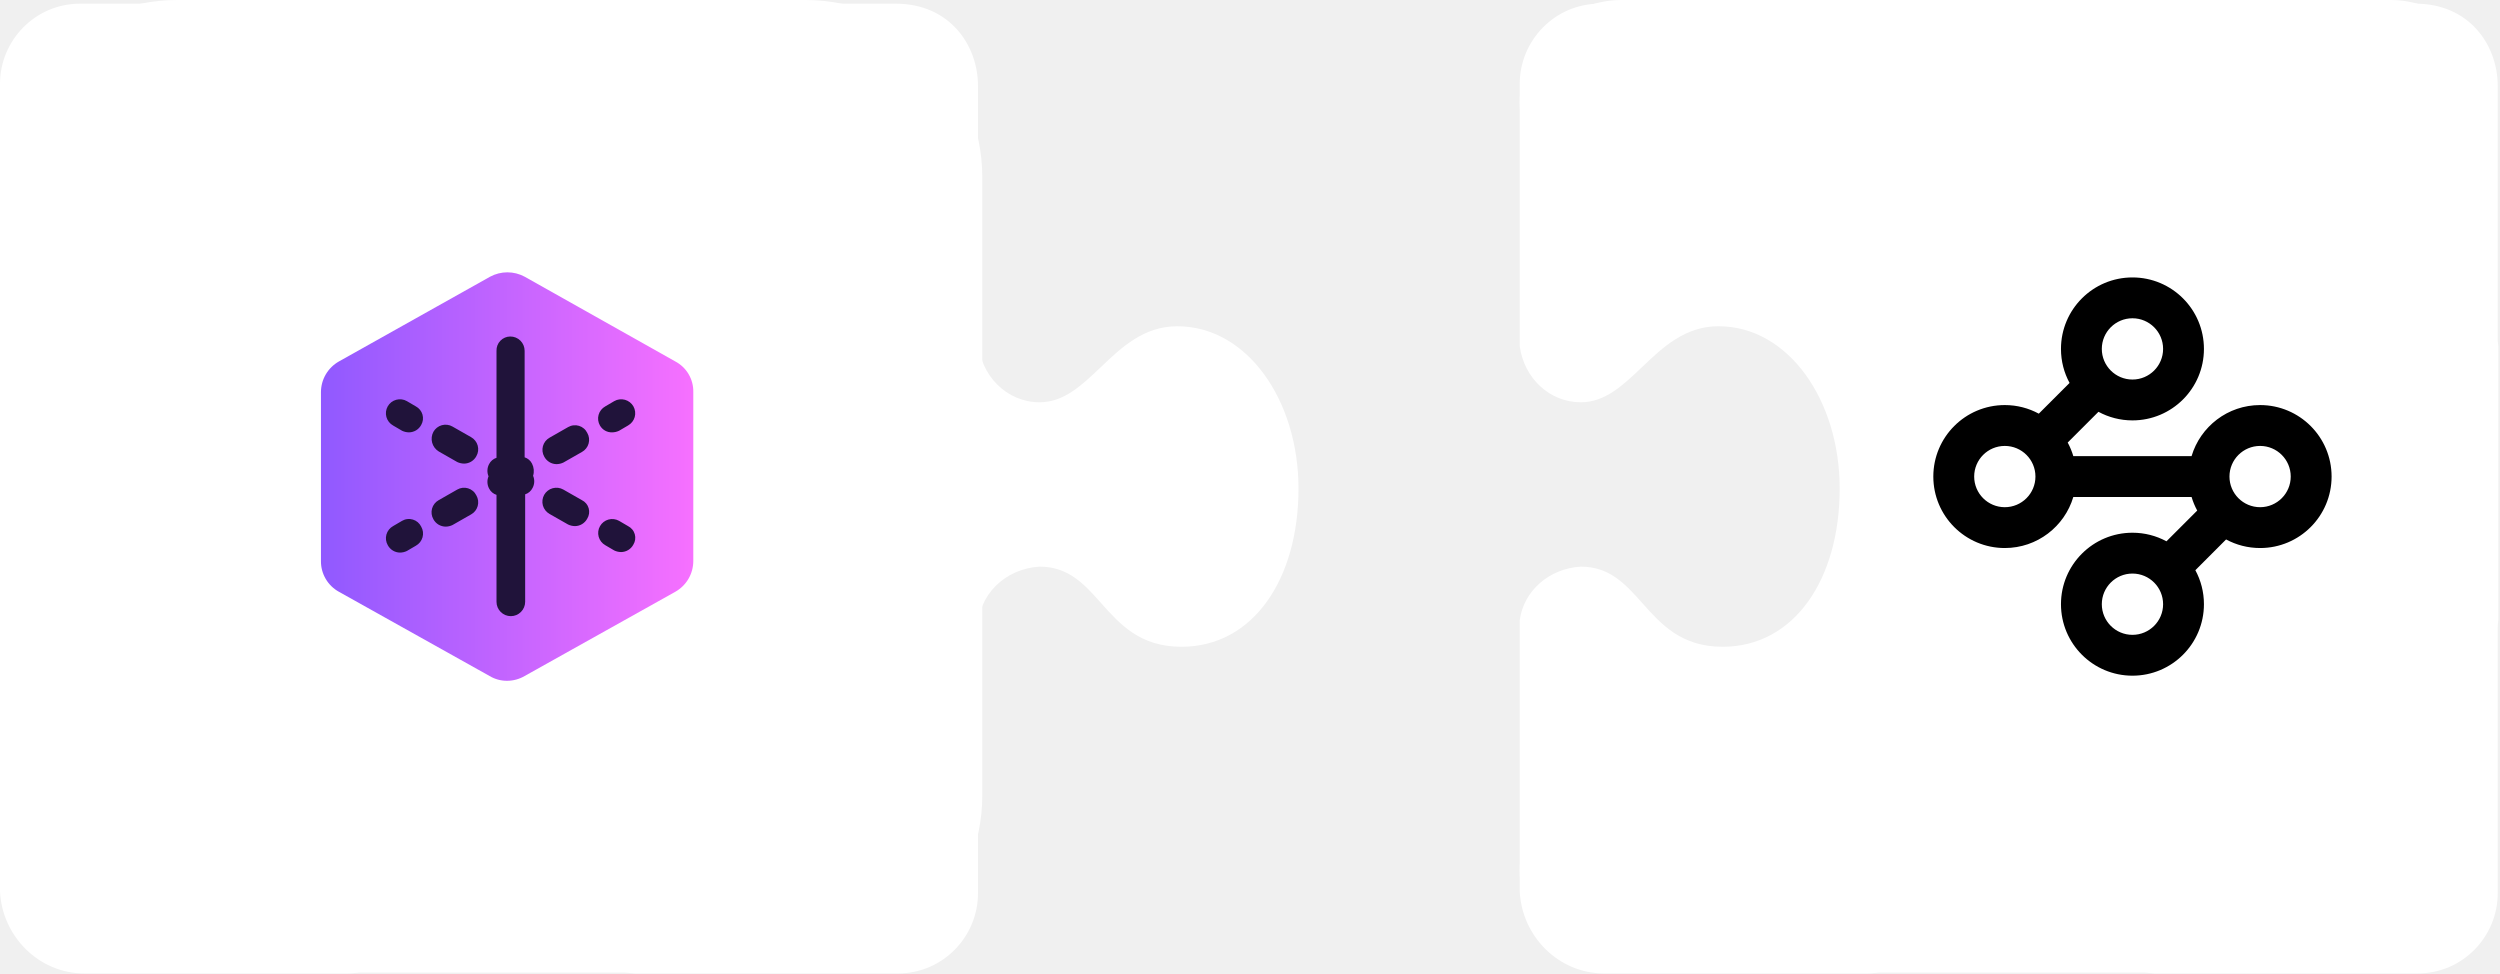
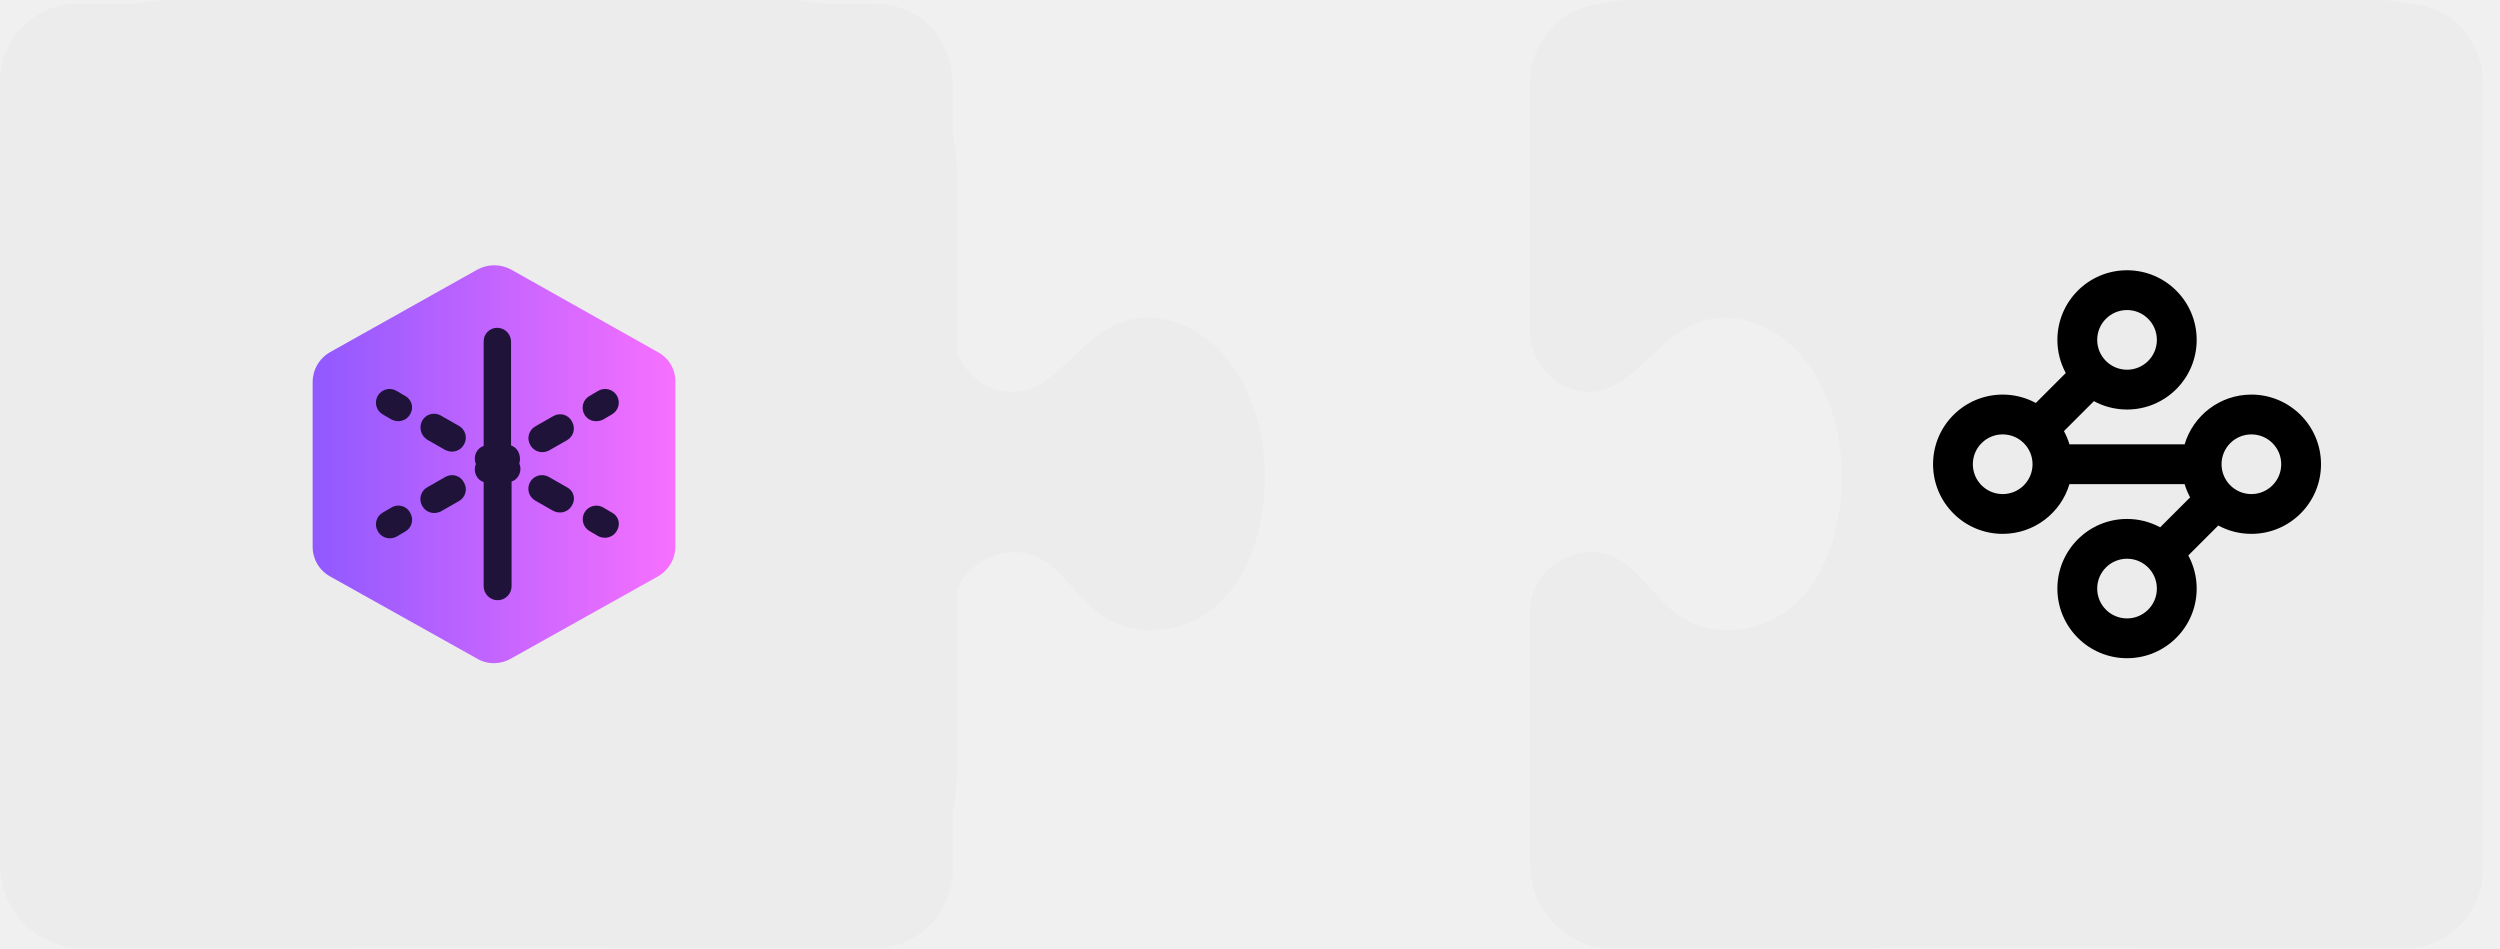
- <svg xmlns="http://www.w3.org/2000/svg" width="113" height="44" viewBox="0 0 113 44" fill="none">
-   <g clip-path="url(#clip0_748_1327)">
-     <path fill-rule="evenodd" clip-rule="evenodd" d="M85.051 -7.62939e-05C84.785 0.091 84.5 0.149 84.201 0.166H72.314C70.271 0.166 68.692 1.838 68.692 3.788V11.961L68.693 11.997V15.657C68.895 17.106 70.05 18.183 71.453 18.183C72.551 18.183 73.359 17.413 74.21 16.603C75.157 15.7 76.158 14.746 77.675 14.746C80.833 14.746 83.154 18.09 83.154 22.083C83.154 26.169 81.111 29.234 77.861 29.234C75.992 29.234 75.087 28.218 74.235 27.263C73.478 26.414 72.764 25.612 71.453 25.612C70.008 25.697 68.874 26.715 68.692 28.026V40.285C68.785 42.328 70.457 44 72.5 44H84.387C84.579 44 84.767 43.98 84.948 43.941H96.935C97.082 43.971 97.234 43.991 97.389 44H109.276C111.319 44 112.897 42.328 112.897 40.378V28.398C112.897 28.271 112.906 28.145 112.924 28.022V15.66C112.911 15.573 112.903 15.486 112.897 15.397V3.881C112.897 2.024 111.597 0.166 109.183 0.166H97.296C96.969 0.166 96.655 0.108 96.365 -7.62939e-05H85.051Z" fill="white" />
-     <rect x="68.692" width="43.96" height="9.232" rx="4.616" fill="white" />
-     <rect x="68.692" y="34.728" width="43.96" height="9.232" rx="4.616" fill="white" />
-     <path fill-rule="evenodd" clip-rule="evenodd" d="M96.387 14.386C95.622 14.386 95.002 15.006 95.002 15.771C95.002 16.535 95.622 17.155 96.387 17.155C97.152 17.155 97.772 16.535 97.772 15.771C97.772 15.006 97.152 14.386 96.387 14.386ZM93.156 15.771C93.156 13.986 94.603 12.54 96.387 12.54C98.171 12.54 99.618 13.986 99.618 15.771C99.618 17.555 98.171 19.002 96.387 19.002C95.831 19.002 95.307 18.861 94.85 18.613L93.46 20.003C93.565 20.197 93.65 20.402 93.714 20.617H99.059C99.457 19.282 100.693 18.309 102.157 18.309C103.941 18.309 105.388 19.756 105.388 21.54C105.388 23.325 103.941 24.771 102.157 24.771C101.6 24.771 101.077 24.631 100.619 24.383L99.23 25.773C99.477 26.23 99.618 26.753 99.618 27.31C99.618 29.094 98.171 30.541 96.387 30.541C94.603 30.541 93.156 29.094 93.156 27.31C93.156 25.526 94.603 24.079 96.387 24.079C96.943 24.079 97.467 24.22 97.924 24.467L99.314 23.077C99.209 22.884 99.123 22.678 99.059 22.463H93.714C93.317 23.798 92.081 24.771 90.617 24.771C88.833 24.771 87.386 23.325 87.386 21.54C87.386 19.756 88.833 18.309 90.617 18.309C91.174 18.309 91.697 18.45 92.154 18.698L93.544 17.308C93.296 16.851 93.156 16.327 93.156 15.771ZM95.002 27.31C95.002 26.545 95.622 25.925 96.387 25.925C97.152 25.925 97.772 26.545 97.772 27.31C97.772 28.075 97.152 28.695 96.387 28.695C95.622 28.695 95.002 28.075 95.002 27.31ZM90.617 20.156C89.852 20.156 89.233 20.776 89.233 21.54C89.233 22.305 89.852 22.925 90.617 22.925C91.382 22.925 92.002 22.305 92.002 21.54C92.002 20.776 91.382 20.156 90.617 20.156ZM100.772 21.54C100.772 20.776 101.392 20.156 102.157 20.156C102.921 20.156 103.541 20.776 103.541 21.54C103.541 22.305 102.921 22.925 102.157 22.925C101.392 22.925 100.772 22.305 100.772 21.54Z" fill="black" />
-     <path fill-rule="evenodd" clip-rule="evenodd" d="M16.359 -0C16.093 0.091 15.807 0.149 15.509 0.166H3.622C1.579 0.166 0 1.838 0 3.788V8.201V11.961V24.776V32.884V40.285C0.093 42.328 1.764 44 3.808 44H15.695C15.887 44 16.074 43.98 16.255 43.941H28.243C28.39 43.971 28.541 43.991 28.696 44H40.583C42.626 44 44.205 42.328 44.205 40.378V28.398C44.205 26.912 45.412 25.705 46.991 25.612C48.302 25.612 49.017 26.414 49.773 27.263C50.625 28.218 51.53 29.234 53.399 29.234C56.649 29.234 58.692 26.169 58.692 22.083C58.692 18.09 56.371 14.747 53.213 14.747C51.697 14.747 50.695 15.7 49.748 16.603C48.897 17.413 48.09 18.183 46.991 18.183C45.505 18.183 44.298 16.976 44.205 15.397V3.881C44.205 2.024 42.905 0.166 40.49 0.166H28.603C28.276 0.166 27.963 0.108 27.673 -0H16.359Z" fill="white" />
-     <rect width="44.399" height="43.96" rx="8" fill="white" />
-     <path d="M30.521 16.336L23.713 12.506C23.474 12.377 23.206 12.309 22.934 12.309C22.661 12.309 22.394 12.377 22.154 12.506L15.322 16.336C15.075 16.475 14.87 16.677 14.726 16.921C14.583 17.165 14.508 17.442 14.507 17.725V25.361C14.504 25.645 14.579 25.923 14.723 26.168C14.866 26.412 15.073 26.613 15.322 26.75L22.13 30.556C22.369 30.7 22.643 30.774 22.922 30.772C23.2 30.771 23.473 30.697 23.713 30.556L30.521 26.75C30.768 26.611 30.974 26.409 31.117 26.166C31.26 25.922 31.336 25.644 31.337 25.361V17.725C31.344 17.441 31.271 17.16 31.127 16.915C30.983 16.669 30.773 16.469 30.521 16.336V16.336Z" fill="url(#paint0_linear_748_1327)" />
-     <path d="M18.175 23.541L17.767 23.78C17.694 23.82 17.63 23.875 17.578 23.94C17.527 24.006 17.489 24.081 17.466 24.161C17.444 24.241 17.438 24.325 17.448 24.407C17.459 24.49 17.486 24.57 17.527 24.642C17.581 24.742 17.66 24.826 17.757 24.885C17.854 24.944 17.965 24.976 18.079 24.977C18.187 24.976 18.293 24.952 18.39 24.905L18.798 24.666C18.871 24.625 18.935 24.571 18.987 24.506C19.038 24.44 19.076 24.365 19.099 24.285C19.121 24.205 19.127 24.121 19.117 24.038C19.106 23.956 19.079 23.876 19.038 23.804C19.001 23.728 18.948 23.66 18.884 23.605C18.82 23.55 18.745 23.509 18.664 23.485C18.583 23.46 18.497 23.452 18.413 23.462C18.329 23.471 18.248 23.498 18.175 23.541V23.541ZM20.668 22.128L19.829 22.607C19.756 22.647 19.692 22.702 19.64 22.767C19.588 22.833 19.55 22.908 19.528 22.988C19.506 23.068 19.5 23.152 19.51 23.235C19.521 23.317 19.547 23.397 19.589 23.469C19.643 23.569 19.722 23.653 19.819 23.712C19.916 23.77 20.027 23.802 20.14 23.804C20.248 23.803 20.355 23.779 20.452 23.732L21.291 23.253C21.364 23.213 21.428 23.159 21.48 23.093C21.532 23.028 21.57 22.953 21.592 22.873C21.614 22.793 21.62 22.709 21.61 22.626C21.599 22.543 21.573 22.464 21.531 22.392C21.494 22.316 21.442 22.248 21.377 22.193C21.313 22.138 21.238 22.097 21.157 22.072C21.076 22.047 20.991 22.04 20.907 22.049C20.822 22.059 20.741 22.086 20.668 22.128V22.128ZM24.048 20.958C24.015 20.89 23.967 20.829 23.91 20.78C23.852 20.731 23.785 20.693 23.713 20.67V15.856C23.713 15.771 23.696 15.687 23.664 15.609C23.632 15.53 23.584 15.459 23.524 15.399C23.464 15.338 23.392 15.291 23.313 15.258C23.235 15.226 23.15 15.21 23.065 15.21C22.982 15.21 22.899 15.227 22.822 15.26C22.744 15.293 22.675 15.341 22.617 15.401C22.558 15.462 22.513 15.533 22.483 15.611C22.453 15.689 22.439 15.773 22.442 15.856V20.692C22.37 20.715 22.303 20.752 22.245 20.802C22.187 20.851 22.14 20.911 22.106 20.979C22.061 21.063 22.036 21.157 22.032 21.252C22.027 21.347 22.045 21.442 22.082 21.53C22.045 21.617 22.027 21.712 22.032 21.808C22.036 21.903 22.061 21.996 22.106 22.08C22.14 22.148 22.187 22.209 22.245 22.258C22.303 22.308 22.37 22.345 22.442 22.368V27.203C22.442 27.375 22.51 27.539 22.632 27.66C22.753 27.782 22.918 27.85 23.089 27.85C23.261 27.85 23.426 27.782 23.547 27.66C23.668 27.539 23.737 27.375 23.737 27.203V22.344C23.809 22.321 23.876 22.284 23.934 22.234C23.991 22.185 24.038 22.124 24.072 22.056C24.117 21.972 24.143 21.879 24.147 21.784C24.151 21.689 24.134 21.594 24.096 21.506C24.152 21.324 24.134 21.127 24.048 20.958V20.958ZM25.681 19.303L24.842 19.782C24.769 19.823 24.705 19.877 24.653 19.942C24.602 20.008 24.563 20.083 24.541 20.163C24.519 20.243 24.513 20.327 24.523 20.41C24.534 20.492 24.56 20.572 24.602 20.644C24.656 20.744 24.735 20.828 24.832 20.887C24.929 20.946 25.04 20.978 25.154 20.979C25.261 20.978 25.368 20.954 25.465 20.907L26.304 20.429C26.377 20.388 26.441 20.334 26.493 20.268C26.545 20.203 26.583 20.128 26.605 20.048C26.627 19.968 26.633 19.884 26.623 19.801C26.613 19.719 26.586 19.639 26.544 19.567C26.507 19.491 26.455 19.423 26.39 19.368C26.326 19.313 26.251 19.272 26.17 19.247C26.089 19.223 26.004 19.215 25.92 19.225C25.835 19.234 25.754 19.261 25.681 19.303V19.303ZM27.668 19.543C27.776 19.542 27.883 19.517 27.98 19.471L28.388 19.232C28.46 19.191 28.524 19.136 28.576 19.071C28.628 19.006 28.666 18.931 28.689 18.85C28.711 18.77 28.717 18.686 28.707 18.604C28.697 18.521 28.671 18.441 28.63 18.368C28.589 18.296 28.534 18.232 28.468 18.181C28.402 18.13 28.327 18.092 28.247 18.07C28.166 18.048 28.082 18.042 27.999 18.052C27.917 18.062 27.837 18.089 27.764 18.131L27.357 18.37C27.284 18.41 27.22 18.465 27.168 18.53C27.116 18.595 27.078 18.67 27.056 18.751C27.034 18.831 27.027 18.915 27.038 18.997C27.049 19.08 27.075 19.16 27.117 19.232C27.172 19.329 27.252 19.409 27.349 19.464C27.447 19.519 27.557 19.546 27.668 19.543ZM28.388 23.78L27.98 23.541C27.834 23.459 27.661 23.439 27.5 23.484C27.339 23.529 27.202 23.636 27.12 23.782C27.037 23.927 27.016 24.099 27.06 24.261C27.105 24.422 27.211 24.559 27.357 24.642L27.764 24.881C27.862 24.928 27.968 24.952 28.076 24.953C28.189 24.951 28.3 24.92 28.397 24.861C28.494 24.802 28.574 24.718 28.627 24.618C28.67 24.548 28.698 24.47 28.709 24.389C28.72 24.308 28.715 24.225 28.692 24.146C28.669 24.068 28.631 23.994 28.578 23.931C28.526 23.868 28.461 23.817 28.388 23.78V23.78ZM26.302 22.607L25.463 22.128C25.39 22.087 25.31 22.06 25.228 22.05C25.145 22.04 25.061 22.046 24.98 22.068C24.9 22.09 24.825 22.127 24.759 22.179C24.693 22.23 24.638 22.294 24.597 22.366C24.556 22.439 24.53 22.519 24.52 22.601C24.51 22.684 24.516 22.768 24.538 22.848C24.561 22.928 24.599 23.003 24.651 23.069C24.703 23.134 24.767 23.189 24.839 23.23L25.678 23.708C25.776 23.755 25.882 23.779 25.99 23.78C26.104 23.779 26.215 23.747 26.312 23.688C26.409 23.629 26.488 23.545 26.542 23.445C26.585 23.375 26.614 23.297 26.625 23.216C26.637 23.135 26.631 23.052 26.608 22.973C26.586 22.894 26.547 22.82 26.494 22.757C26.441 22.694 26.376 22.643 26.302 22.607V22.607ZM19.829 20.405L20.668 20.884C20.765 20.93 20.872 20.954 20.98 20.955C21.093 20.954 21.204 20.922 21.301 20.863C21.398 20.804 21.477 20.72 21.531 20.62C21.573 20.548 21.599 20.468 21.61 20.386C21.62 20.303 21.614 20.219 21.592 20.139C21.57 20.059 21.532 19.984 21.48 19.919C21.428 19.853 21.364 19.799 21.291 19.758L20.452 19.28C20.38 19.238 20.3 19.211 20.217 19.201C20.135 19.19 20.051 19.196 19.97 19.219C19.89 19.241 19.815 19.279 19.75 19.331C19.684 19.382 19.63 19.446 19.589 19.519C19.509 19.669 19.489 19.845 19.533 20.009C19.578 20.174 19.684 20.315 19.829 20.405V20.405ZM18.798 18.37L18.39 18.131C18.318 18.089 18.238 18.062 18.155 18.052C18.073 18.042 17.988 18.048 17.908 18.07C17.828 18.092 17.752 18.13 17.686 18.181C17.621 18.232 17.566 18.296 17.525 18.368C17.484 18.441 17.457 18.521 17.447 18.604C17.437 18.686 17.444 18.77 17.466 18.85C17.489 18.931 17.527 19.006 17.578 19.071C17.63 19.136 17.694 19.191 17.767 19.232L18.175 19.471C18.272 19.517 18.378 19.542 18.486 19.543C18.6 19.541 18.711 19.509 18.808 19.451C18.905 19.392 18.984 19.308 19.038 19.208C19.078 19.137 19.105 19.059 19.115 18.979C19.125 18.898 19.118 18.816 19.096 18.738C19.073 18.66 19.036 18.587 18.984 18.524C18.933 18.46 18.87 18.408 18.798 18.37V18.37Z" fill="#20133A" />
-   </g>
+ <svg xmlns="http://www.w3.org/2000/svg" width="116" height="44" viewBox="0 0 116 44" fill="none">
+   <path fill-rule="evenodd" clip-rule="evenodd" d="M87.359 0C87.093 0.092 86.807 0.149 86.509 0.166H74.622C72.579 0.166 71 1.838 71 3.788V11.961L71 11.997V15.657C71.203 17.106 72.358 18.183 73.76 18.183C74.859 18.183 75.666 17.413 76.517 16.603C77.465 15.7 78.466 14.747 79.983 14.747C83.14 14.747 85.462 18.09 85.462 22.083C85.462 26.169 83.419 29.234 80.168 29.234C78.3 29.234 77.394 28.218 76.543 27.263C75.786 26.414 75.071 25.612 73.76 25.612C72.316 25.697 71.182 26.715 71 28.027V40.285C71.093 42.328 72.764 44 74.808 44H86.695C86.887 44 87.075 43.98 87.256 43.941H99.243C99.39 43.971 99.541 43.991 99.696 44H111.583C113.626 44 115.205 42.328 115.205 40.378V28.398C115.205 28.271 115.214 28.145 115.231 28.023V15.66C115.219 15.573 115.21 15.486 115.205 15.397V3.881C115.205 2.024 113.905 0.166 111.49 0.166H99.603C99.276 0.166 98.963 0.108 98.673 0H87.359Z" fill="#ECECED" />
+   <rect x="71" width="43.96" height="9.232" rx="4.616" fill="#ECECED" />
+   <rect x="71" y="34.728" width="43.96" height="9.232" rx="4.616" fill="#ECECED" />
+   <path fill-rule="evenodd" clip-rule="evenodd" d="M98.695 14.386C97.93 14.386 97.31 15.006 97.31 15.771C97.31 16.535 97.93 17.155 98.695 17.155C99.459 17.155 100.079 16.535 100.079 15.771C100.079 15.006 99.459 14.386 98.695 14.386ZM95.463 15.771C95.463 13.986 96.91 12.54 98.695 12.54C100.479 12.54 101.926 13.986 101.926 15.771C101.926 17.555 100.479 19.002 98.695 19.002C98.138 19.002 97.615 18.861 97.157 18.613L95.767 20.003C95.872 20.197 95.958 20.402 96.022 20.617H101.367C101.764 19.282 103.001 18.309 104.464 18.309C106.249 18.309 107.695 19.756 107.695 21.54C107.695 23.325 106.249 24.771 104.464 24.771C103.908 24.771 103.384 24.631 102.927 24.383L101.537 25.773C101.785 26.23 101.926 26.753 101.926 27.31C101.926 29.094 100.479 30.541 98.695 30.541C96.91 30.541 95.463 29.094 95.463 27.31C95.463 25.526 96.91 24.079 98.695 24.079C99.251 24.079 99.775 24.22 100.232 24.467L101.622 23.077C101.517 22.884 101.431 22.678 101.367 22.463H96.022C95.625 23.798 94.388 24.771 92.925 24.771C91.14 24.771 89.694 23.325 89.694 21.54C89.694 19.756 91.14 18.309 92.925 18.309C93.481 18.309 94.005 18.45 94.462 18.698L95.852 17.308C95.604 16.851 95.463 16.327 95.463 15.771ZM97.31 27.31C97.31 26.545 97.93 25.925 98.695 25.925C99.459 25.925 100.079 26.545 100.079 27.31C100.079 28.075 99.459 28.695 98.695 28.695C97.93 28.695 97.31 28.075 97.31 27.31ZM92.925 20.156C92.16 20.156 91.54 20.776 91.54 21.54C91.54 22.305 92.16 22.925 92.925 22.925C93.69 22.925 94.31 22.305 94.31 21.54C94.31 20.776 93.69 20.156 92.925 20.156ZM103.08 21.54C103.08 20.776 103.699 20.156 104.464 20.156C105.229 20.156 105.849 20.776 105.849 21.54C105.849 22.305 105.229 22.925 104.464 22.925C103.699 22.925 103.08 22.305 103.08 21.54Z" fill="black" />
+   <path fill-rule="evenodd" clip-rule="evenodd" d="M16.359 0C16.093 0.092 15.807 0.149 15.509 0.167H3.622C1.579 0.167 0 1.838 0 3.788V8.201V11.961V24.776V32.884V40.285C0.093 42.328 1.764 44 3.808 44H15.695C15.887 44 16.074 43.98 16.255 43.941H28.243C28.39 43.971 28.541 43.991 28.696 44H40.583C42.626 44 44.205 42.328 44.205 40.378V28.398C44.205 26.912 45.412 25.705 46.991 25.612C48.302 25.612 49.017 26.414 49.773 27.263C50.625 28.219 51.53 29.234 53.399 29.234C56.649 29.234 58.692 26.169 58.692 22.083C58.692 18.09 56.371 14.747 53.213 14.747C51.697 14.747 50.695 15.701 49.748 16.603C48.897 17.414 48.09 18.183 46.991 18.183C45.505 18.183 44.298 16.976 44.205 15.397V3.881C44.205 2.024 42.905 0.167 40.49 0.167H28.603C28.276 0.167 27.963 0.108 27.673 0H16.359Z" fill="#ECECED" />
+   <rect width="44.399" height="43.96" rx="8" fill="#ECECED" />
+   <path d="M30.521 16.336L23.713 12.506C23.474 12.377 23.206 12.309 22.934 12.309C22.661 12.309 22.394 12.377 22.154 12.506L15.322 16.336C15.075 16.475 14.87 16.677 14.726 16.921C14.583 17.165 14.508 17.442 14.507 17.725V25.361C14.504 25.645 14.579 25.923 14.723 26.168C14.866 26.412 15.073 26.613 15.322 26.75L22.13 30.556C22.369 30.7 22.643 30.774 22.922 30.772C23.2 30.771 23.473 30.697 23.713 30.556L30.521 26.75C30.768 26.611 30.974 26.409 31.117 26.166C31.26 25.922 31.336 25.644 31.337 25.361V17.725C31.344 17.441 31.271 17.16 31.127 16.915C30.983 16.669 30.773 16.469 30.521 16.336V16.336Z" fill="url(#paint0_linear_912_1698)" />
+   <path d="M18.175 23.541L17.767 23.78C17.694 23.82 17.63 23.875 17.578 23.94C17.527 24.006 17.489 24.081 17.466 24.161C17.444 24.241 17.438 24.325 17.448 24.407C17.459 24.49 17.486 24.57 17.527 24.642C17.581 24.742 17.66 24.826 17.757 24.885C17.854 24.944 17.965 24.976 18.079 24.977C18.187 24.976 18.293 24.952 18.39 24.905L18.798 24.666C18.871 24.625 18.935 24.571 18.987 24.506C19.038 24.44 19.076 24.365 19.099 24.285C19.121 24.205 19.127 24.121 19.117 24.038C19.106 23.956 19.079 23.876 19.038 23.804C19.001 23.728 18.948 23.66 18.884 23.605C18.82 23.55 18.745 23.509 18.664 23.485C18.583 23.46 18.497 23.452 18.413 23.462C18.329 23.471 18.248 23.498 18.175 23.541V23.541ZM20.668 22.128L19.829 22.607C19.756 22.647 19.692 22.702 19.64 22.767C19.588 22.833 19.55 22.908 19.528 22.988C19.506 23.068 19.5 23.152 19.51 23.235C19.521 23.317 19.547 23.397 19.589 23.469C19.643 23.569 19.722 23.653 19.819 23.712C19.916 23.77 20.027 23.802 20.14 23.804C20.248 23.803 20.355 23.779 20.452 23.732L21.291 23.253C21.364 23.213 21.428 23.159 21.48 23.093C21.532 23.028 21.57 22.953 21.592 22.873C21.614 22.793 21.62 22.709 21.61 22.626C21.599 22.543 21.573 22.464 21.531 22.392C21.494 22.316 21.442 22.248 21.377 22.193C21.313 22.138 21.238 22.097 21.157 22.072C21.076 22.047 20.991 22.04 20.907 22.049C20.822 22.059 20.741 22.086 20.668 22.128V22.128ZM24.048 20.958C24.015 20.89 23.967 20.829 23.91 20.78C23.852 20.731 23.785 20.693 23.713 20.67V15.856C23.713 15.771 23.696 15.687 23.664 15.609C23.632 15.53 23.584 15.459 23.524 15.399C23.464 15.338 23.392 15.291 23.313 15.258C23.235 15.226 23.15 15.21 23.065 15.21C22.982 15.21 22.899 15.227 22.822 15.26C22.744 15.293 22.675 15.341 22.617 15.401C22.558 15.462 22.513 15.533 22.483 15.611C22.453 15.689 22.439 15.773 22.442 15.856V20.692C22.37 20.715 22.303 20.752 22.245 20.802C22.187 20.851 22.14 20.911 22.106 20.979C22.061 21.063 22.036 21.157 22.032 21.252C22.027 21.347 22.045 21.442 22.082 21.53C22.045 21.617 22.027 21.712 22.032 21.808C22.036 21.903 22.061 21.996 22.106 22.08C22.14 22.148 22.187 22.209 22.245 22.258C22.303 22.308 22.37 22.345 22.442 22.368V27.203C22.442 27.375 22.51 27.539 22.632 27.66C22.753 27.782 22.918 27.85 23.089 27.85C23.261 27.85 23.426 27.782 23.547 27.66C23.668 27.539 23.737 27.375 23.737 27.203V22.344C23.809 22.321 23.876 22.284 23.934 22.234C23.991 22.185 24.038 22.124 24.072 22.056C24.117 21.972 24.143 21.879 24.147 21.784C24.151 21.689 24.134 21.594 24.096 21.506C24.152 21.324 24.134 21.127 24.048 20.958V20.958ZM25.681 19.303L24.842 19.782C24.769 19.823 24.705 19.877 24.653 19.942C24.602 20.008 24.563 20.083 24.541 20.163C24.519 20.243 24.513 20.327 24.523 20.41C24.534 20.492 24.561 20.572 24.602 20.644C24.656 20.744 24.735 20.828 24.832 20.887C24.929 20.946 25.04 20.978 25.154 20.979C25.261 20.978 25.368 20.954 25.465 20.907L26.304 20.429C26.377 20.388 26.441 20.334 26.493 20.268C26.545 20.203 26.583 20.128 26.605 20.048C26.627 19.968 26.633 19.884 26.623 19.801C26.613 19.719 26.586 19.639 26.544 19.567C26.507 19.491 26.455 19.423 26.39 19.368C26.326 19.313 26.251 19.272 26.17 19.247C26.089 19.223 26.004 19.215 25.92 19.225C25.835 19.234 25.754 19.261 25.681 19.303V19.303ZM27.668 19.543C27.776 19.542 27.883 19.517 27.98 19.471L28.388 19.232C28.46 19.191 28.524 19.136 28.576 19.071C28.628 19.006 28.666 18.931 28.689 18.85C28.711 18.77 28.718 18.686 28.707 18.604C28.697 18.521 28.671 18.441 28.63 18.368C28.589 18.296 28.534 18.232 28.468 18.181C28.402 18.13 28.327 18.092 28.247 18.07C28.166 18.048 28.082 18.042 27.999 18.052C27.917 18.062 27.837 18.089 27.764 18.131L27.357 18.37C27.284 18.41 27.22 18.465 27.168 18.53C27.116 18.595 27.078 18.67 27.056 18.751C27.034 18.831 27.028 18.915 27.038 18.997C27.049 19.08 27.075 19.16 27.117 19.232C27.172 19.329 27.252 19.409 27.349 19.464C27.447 19.519 27.557 19.546 27.668 19.543ZM28.388 23.78L27.98 23.541C27.834 23.459 27.661 23.439 27.5 23.484C27.339 23.529 27.202 23.636 27.12 23.782C27.037 23.927 27.016 24.099 27.06 24.261C27.105 24.422 27.211 24.559 27.357 24.642L27.764 24.881C27.862 24.928 27.968 24.952 28.076 24.953C28.189 24.951 28.3 24.92 28.398 24.861C28.494 24.802 28.574 24.718 28.627 24.618C28.67 24.548 28.698 24.47 28.709 24.389C28.72 24.308 28.715 24.225 28.692 24.146C28.669 24.068 28.631 23.994 28.578 23.931C28.526 23.868 28.461 23.817 28.388 23.78V23.78ZM26.302 22.607L25.463 22.128C25.39 22.087 25.31 22.06 25.228 22.05C25.145 22.04 25.061 22.046 24.98 22.068C24.9 22.09 24.825 22.127 24.759 22.179C24.693 22.23 24.638 22.294 24.597 22.366C24.556 22.439 24.53 22.519 24.52 22.601C24.51 22.684 24.516 22.768 24.538 22.848C24.561 22.928 24.599 23.003 24.651 23.069C24.703 23.134 24.767 23.189 24.839 23.23L25.678 23.708C25.776 23.755 25.882 23.779 25.99 23.78C26.104 23.779 26.215 23.747 26.312 23.688C26.409 23.629 26.488 23.545 26.542 23.445C26.585 23.375 26.614 23.297 26.625 23.216C26.637 23.135 26.631 23.052 26.608 22.973C26.586 22.894 26.547 22.82 26.494 22.757C26.441 22.694 26.376 22.643 26.302 22.607V22.607ZM19.829 20.405L20.668 20.884C20.765 20.93 20.872 20.954 20.98 20.955C21.093 20.954 21.204 20.922 21.301 20.863C21.398 20.804 21.477 20.72 21.531 20.62C21.573 20.548 21.599 20.468 21.61 20.386C21.62 20.303 21.614 20.219 21.592 20.139C21.57 20.059 21.532 19.984 21.48 19.919C21.428 19.853 21.364 19.799 21.291 19.758L20.452 19.28C20.38 19.238 20.3 19.211 20.217 19.201C20.135 19.19 20.051 19.196 19.97 19.219C19.89 19.241 19.815 19.279 19.75 19.331C19.684 19.382 19.63 19.446 19.589 19.519C19.509 19.669 19.489 19.845 19.533 20.009C19.578 20.174 19.684 20.315 19.829 20.405V20.405ZM18.798 18.37L18.39 18.131C18.318 18.089 18.238 18.062 18.155 18.052C18.073 18.042 17.988 18.048 17.908 18.07C17.828 18.092 17.752 18.13 17.686 18.181C17.621 18.232 17.566 18.296 17.525 18.368C17.484 18.441 17.457 18.521 17.447 18.604C17.437 18.686 17.444 18.77 17.466 18.85C17.489 18.931 17.527 19.006 17.578 19.071C17.63 19.136 17.694 19.191 17.767 19.232L18.175 19.471C18.272 19.517 18.378 19.542 18.486 19.543C18.6 19.541 18.711 19.509 18.808 19.451C18.905 19.392 18.984 19.308 19.038 19.208C19.078 19.137 19.105 19.059 19.115 18.979C19.125 18.898 19.118 18.816 19.096 18.738C19.073 18.66 19.036 18.587 18.984 18.524C18.933 18.46 18.87 18.408 18.798 18.37V18.37Z" fill="#20133A" />
  <defs>
-     <linearGradient id="paint0_linear_748_1327" x1="14.507" y1="21.541" x2="31.339" y2="21.541" gradientUnits="userSpaceOnUse">
+     <linearGradient id="paint0_linear_912_1698" x1="14.507" y1="21.541" x2="31.339" y2="21.541" gradientUnits="userSpaceOnUse">
      <stop stop-color="#9059FF" />
      <stop offset="1" stop-color="#F770FF" />
    </linearGradient>
-     <clipPath id="clip0_748_1327">
-       <rect width="112.924" height="44" fill="white" />
-     </clipPath>
  </defs>
</svg>
